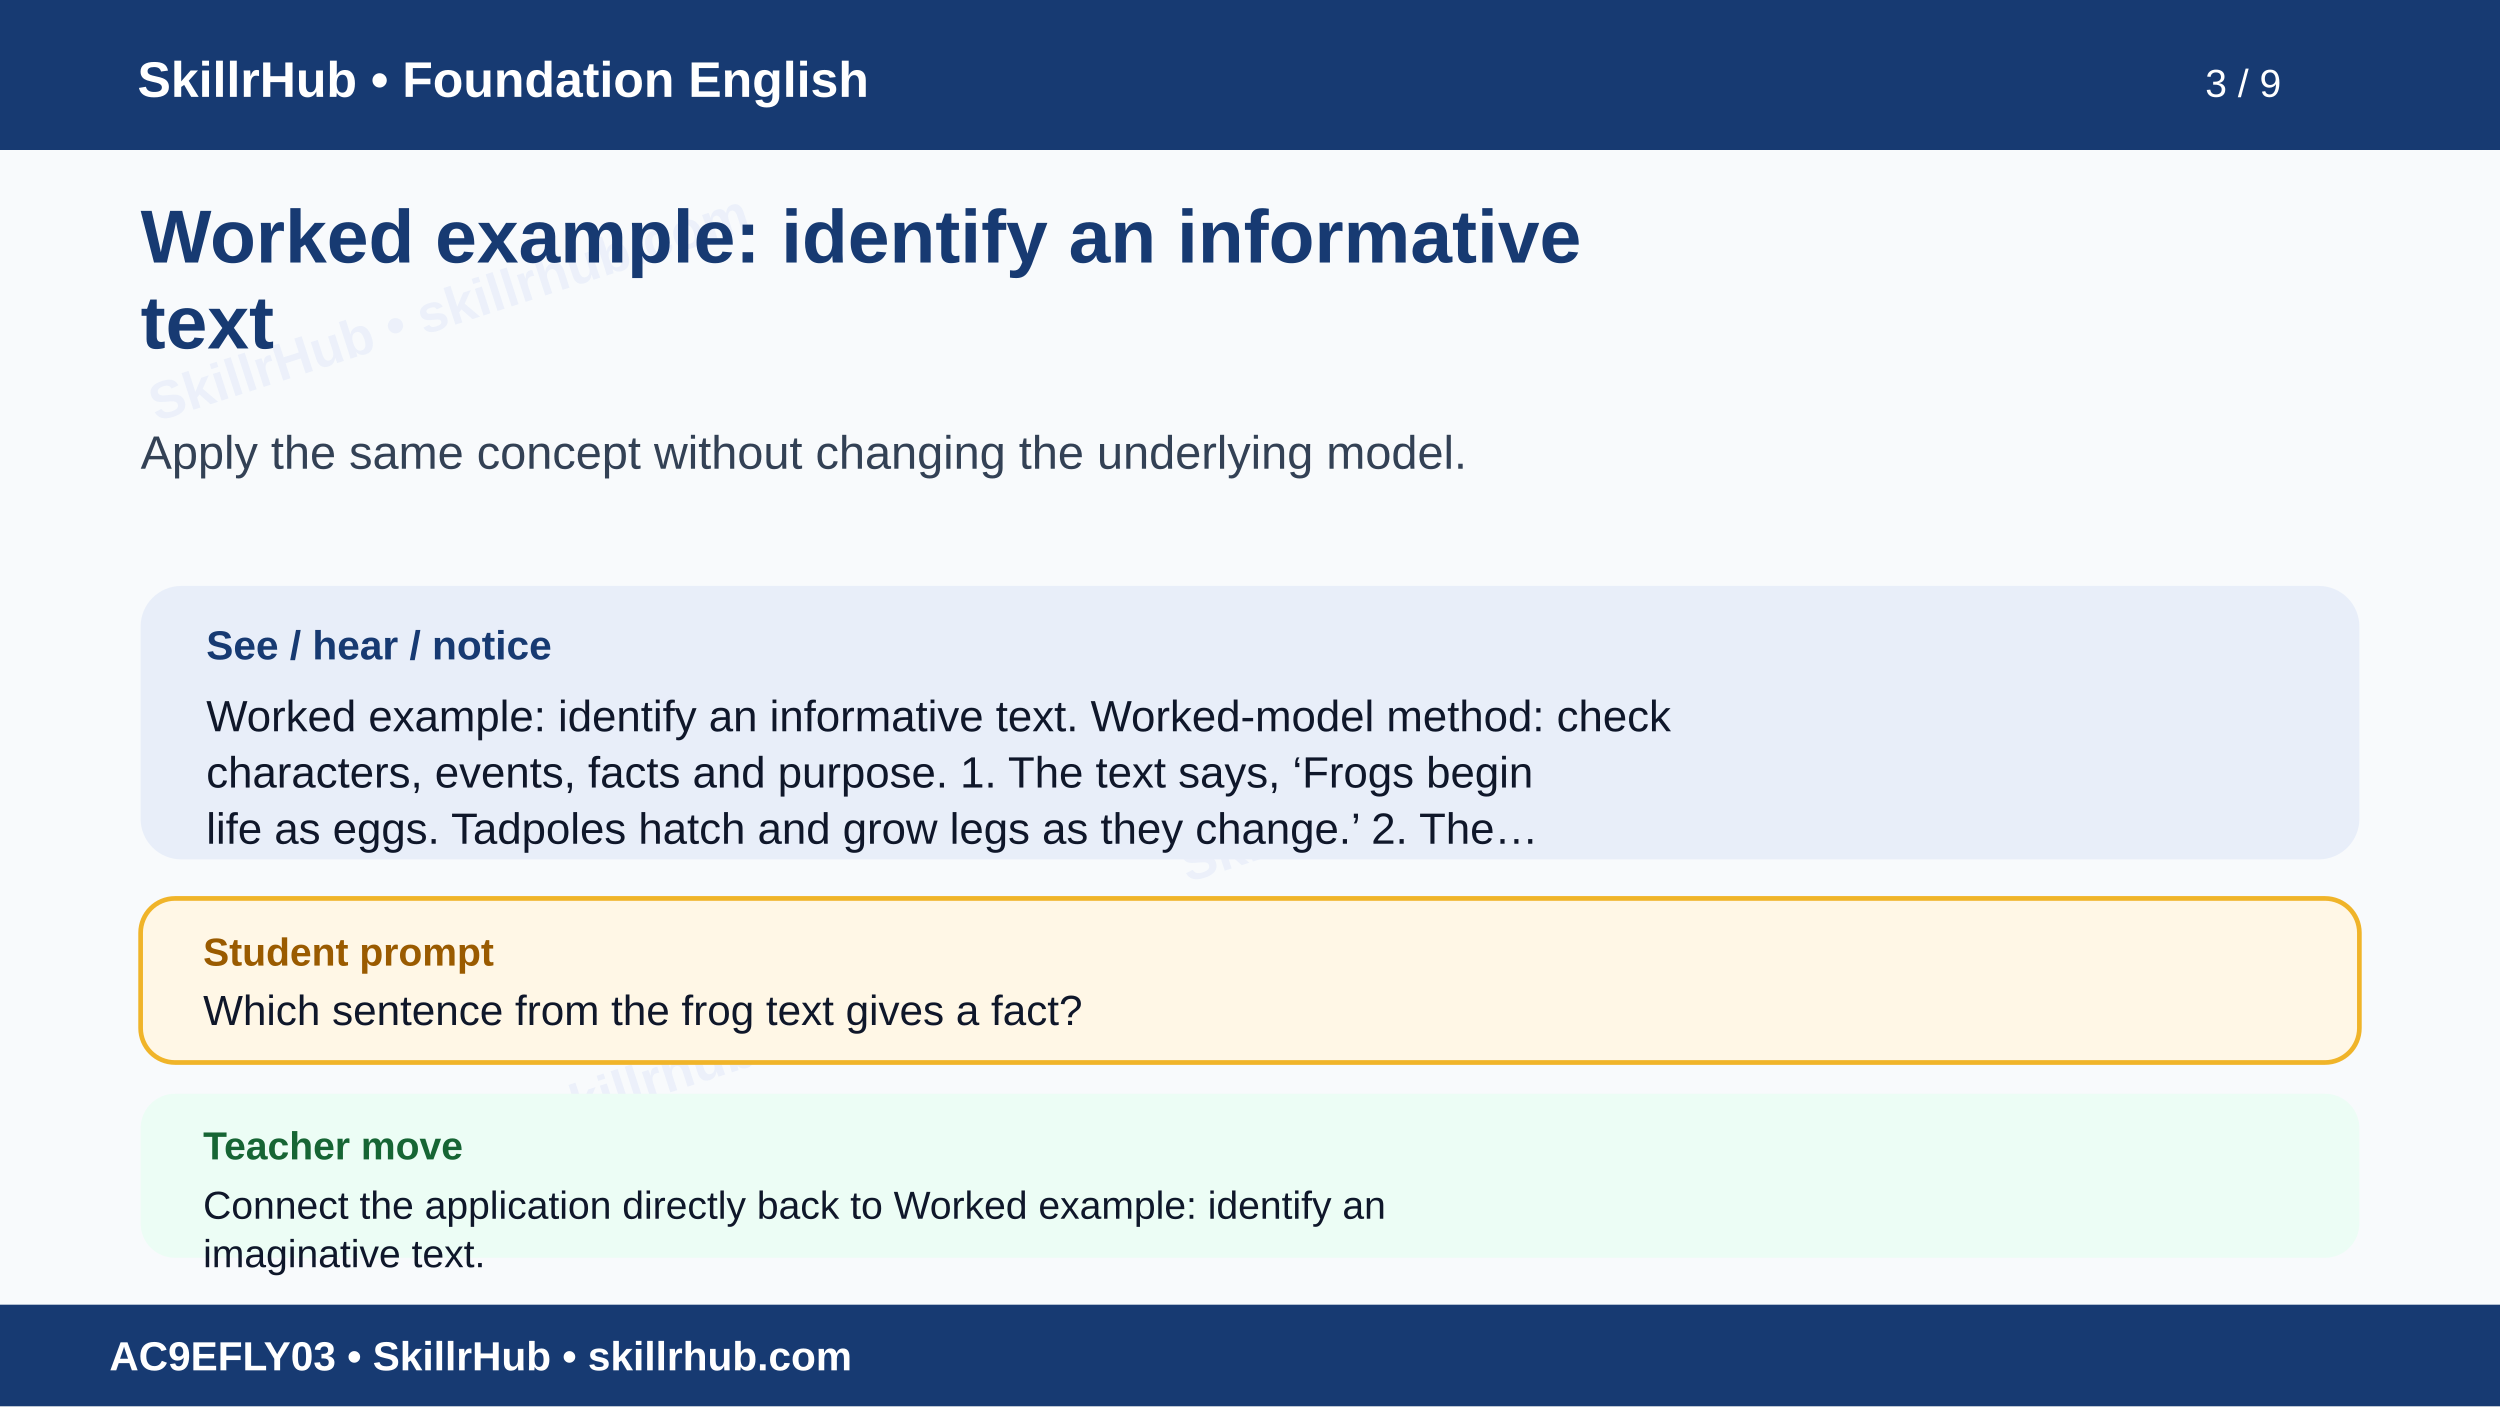
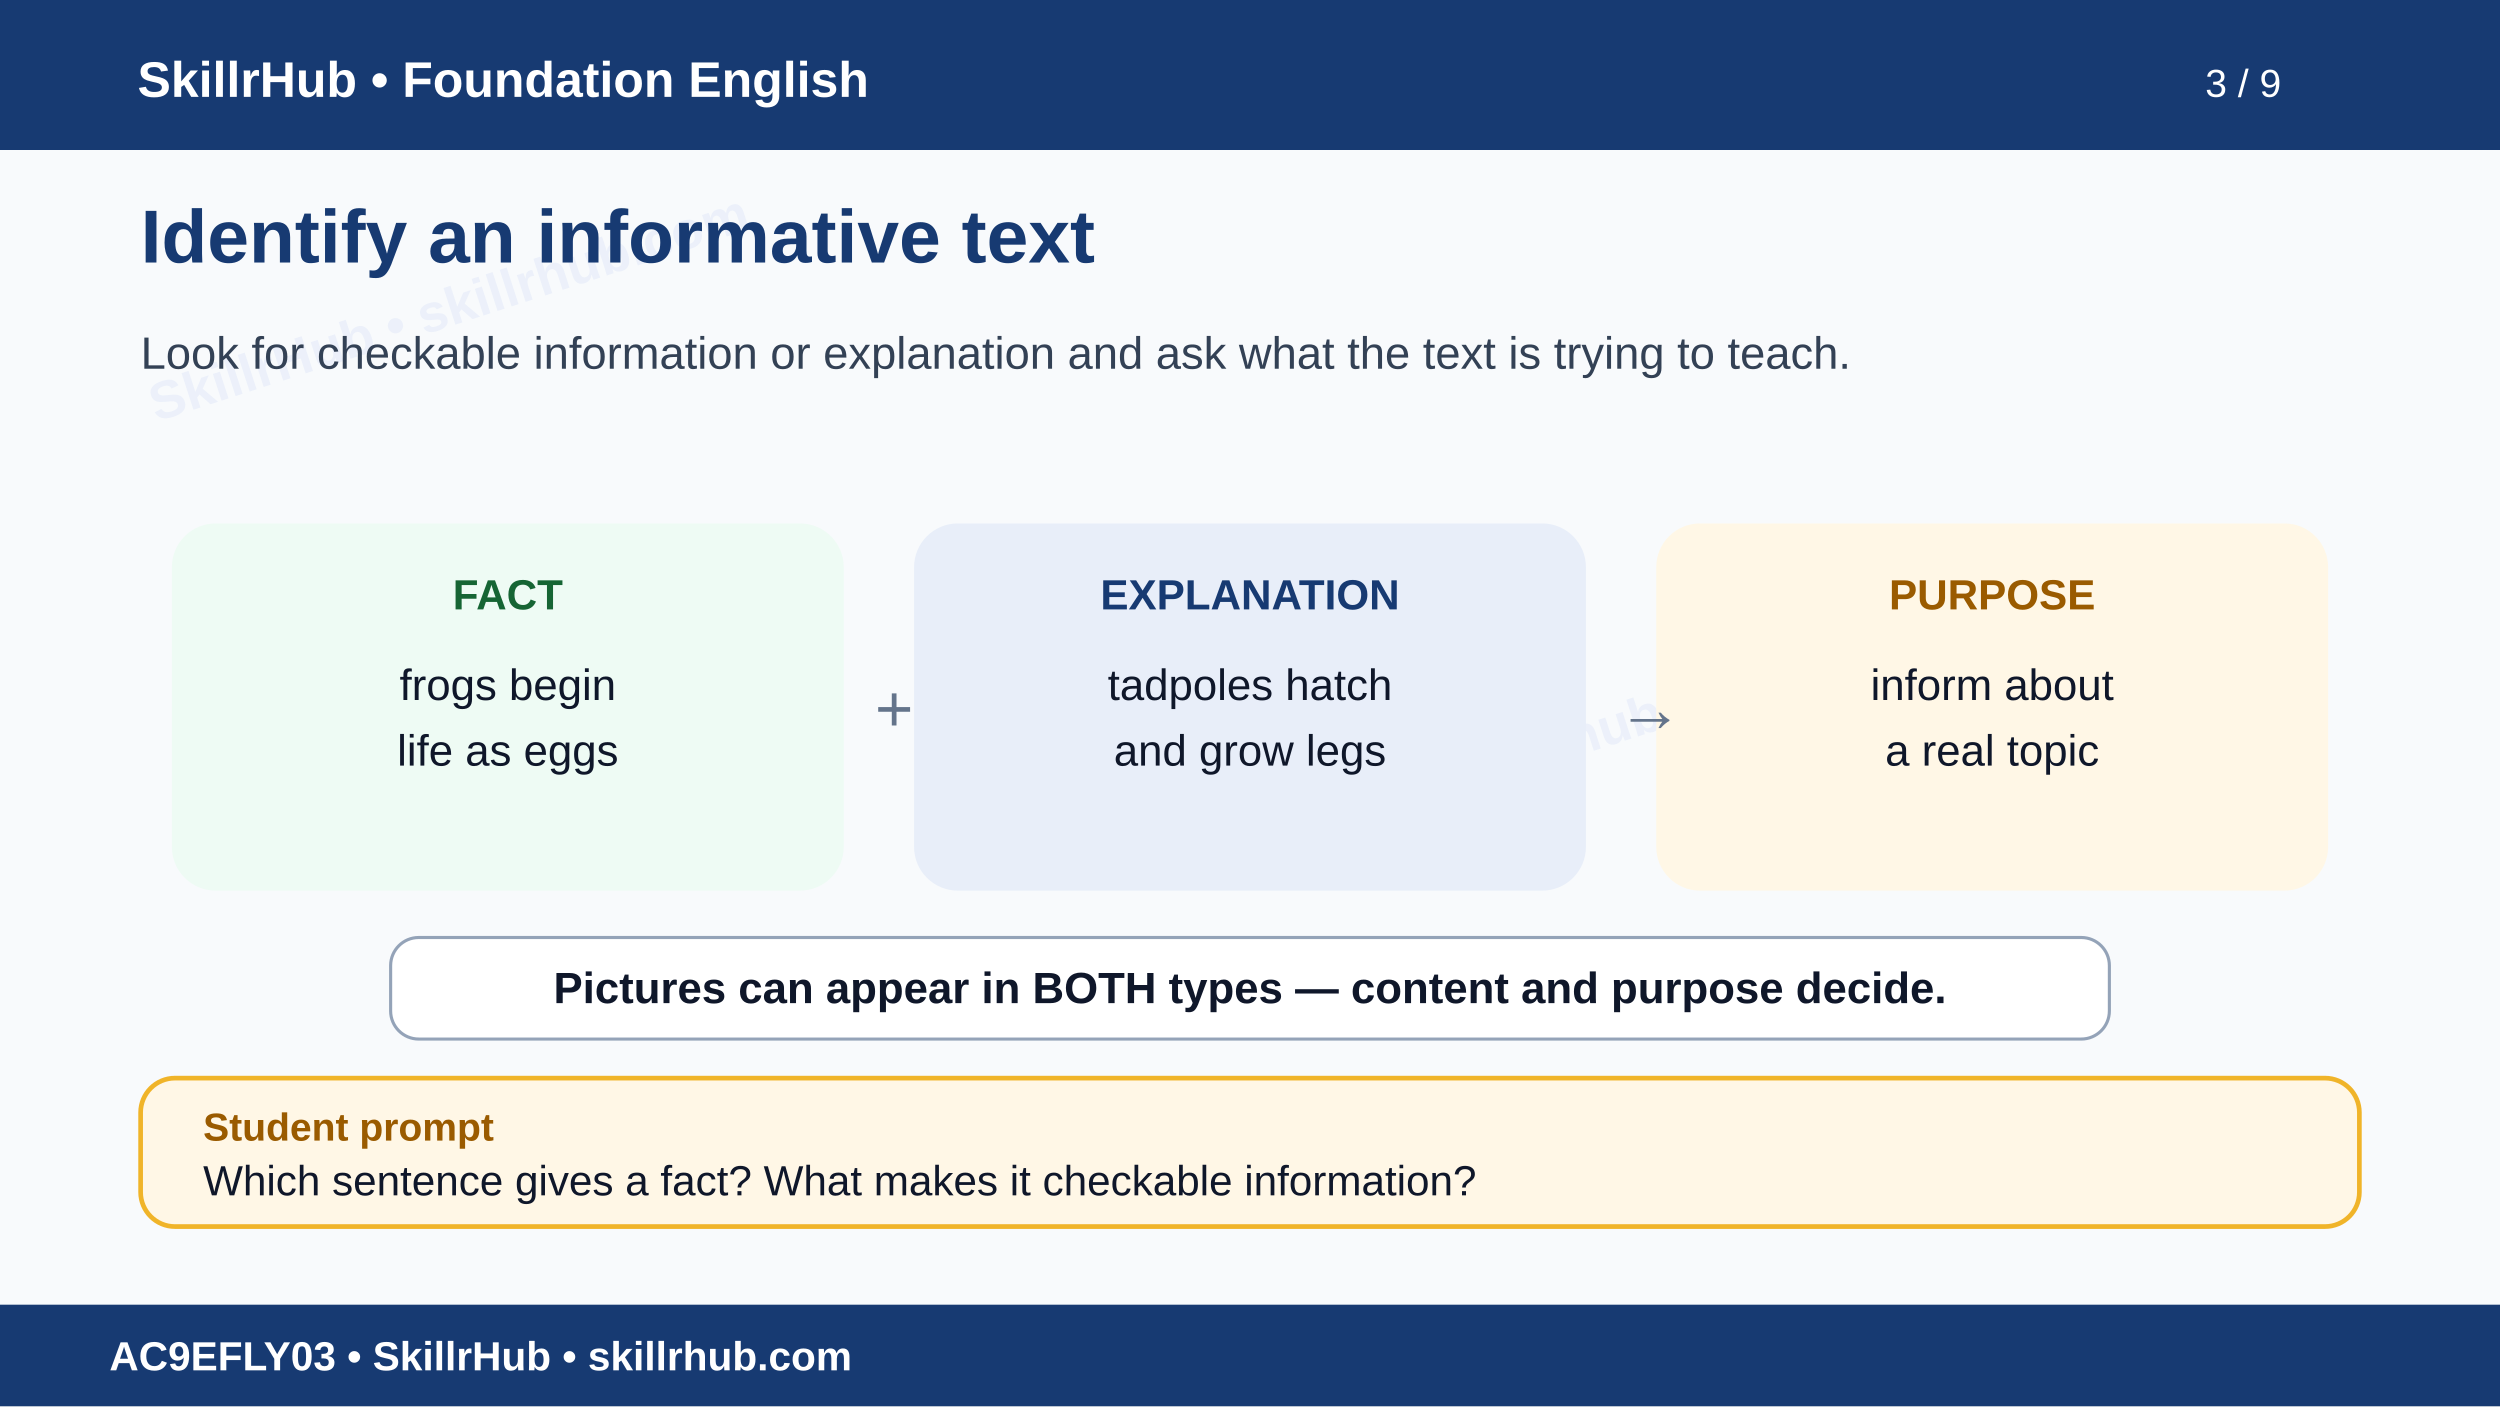
<svg xmlns="http://www.w3.org/2000/svg" width="1600" height="900" viewBox="0 0 1600 900" role="img" aria-labelledby="t d">
  <rect width="1600" height="900" fill="#f8fafc" />
  <g opacity=".055" fill="#1d4ed8" font-family="Arial" font-size="34" font-weight="700">
    <text x="100" y="270" transform="rotate(-18 100 270)">SkillrHub • skillrhub.com</text>
    <text x="760" y="565" transform="rotate(-18 760 565)">SkillrHub • skillrhub.com</text>
-     <text x="180" y="780" transform="rotate(-18 180 780)">SkillrHub • skillrhub.com</text>
  </g>
  <rect width="1600" height="96" fill="#173a72" />
  <text x="88" y="62" fill="#fff" font-family="Arial" font-size="32" font-weight="700">SkillrHub • Foundation English</text>
  <text x="1460" y="62" text-anchor="end" fill="#fff" font-family="Arial" font-size="25">3 / 9</text>
-   <text x="90" y="168" fill="#173a72" font-family="Arial,Helvetica,sans-serif" font-size="48" font-weight="700">Worked example: identify an informative</text>
-   <text x="90" y="223" fill="#173a72" font-family="Arial,Helvetica,sans-serif" font-size="48" font-weight="700">text</text>
-   <text x="90" y="300" fill="#334155" font-family="Arial,Helvetica,sans-serif" font-size="30" font-weight="400">Apply the same concept without changing the underlying model.</text>
-   <rect x="90" y="375" width="1420" height="175" rx="26" fill="#e8eef9" />
-   <text x="132" y="422" fill="#173a72" font-family="Arial" font-size="26" font-weight="700">See / hear / notice</text>
-   <text x="132" y="468" fill="#0f172a" font-family="Arial,Helvetica,sans-serif" font-size="28" font-weight="400">Worked example: identify an informative text. Worked-model method: check</text>
-   <text x="132" y="504" fill="#0f172a" font-family="Arial,Helvetica,sans-serif" font-size="28" font-weight="400">characters, events, facts and purpose. 1. The text says, ‘Frogs begin</text>
-   <text x="132" y="540" fill="#0f172a" font-family="Arial,Helvetica,sans-serif" font-size="28" font-weight="400">life as eggs. Tadpoles hatch and grow legs as they change.’ 2. The…</text>
-   <rect x="90" y="575" width="1420" height="105" rx="22" fill="#fff7e6" stroke="#f0b429" stroke-width="3" />
-   <text x="130" y="618" fill="#9a5b00" font-family="Arial" font-size="25" font-weight="700">Student prompt</text>
-   <text x="130" y="656" fill="#0f172a" font-family="Arial,Helvetica,sans-serif" font-size="27" font-weight="400">Which sentence from the frog text gives a fact?</text>
-   <rect x="90" y="700" width="1420" height="105" rx="22" fill="#ecfdf5" />
-   <text x="130" y="742" fill="#166534" font-family="Arial" font-size="25" font-weight="700">Teacher move</text>
-   <text x="130" y="780" fill="#0f172a" font-family="Arial,Helvetica,sans-serif" font-size="25" font-weight="400">Connect the application directly back to Worked example: identify an</text>
-   <text x="130" y="811" fill="#0f172a" font-family="Arial,Helvetica,sans-serif" font-size="25" font-weight="400">imaginative text.</text>
+   <text x="90" y="168" fill="#173a72" font-family="Arial" font-size="48" font-weight="700">Identify an informative text</text>
+   <text x="90" y="236" fill="#334155" font-family="Arial" font-size="29">Look for checkable information or explanation and ask what the text is trying to teach.</text>
+   <g font-family="Arial">
+     <rect x="110" y="335" width="430" height="235" rx="28" fill="#eefbf4" />
+     <text x="325" y="390" text-anchor="middle" fill="#166534" font-size="27" font-weight="700">FACT</text>
+     <text x="325" y="448" text-anchor="middle" fill="#0f172a" font-size="28">frogs begin</text>
+     <text x="325" y="490" text-anchor="middle" fill="#0f172a" font-size="28">life as eggs</text>
+     <rect x="585" y="335" width="430" height="235" rx="28" fill="#e8eef9" />
+     <text x="800" y="390" text-anchor="middle" fill="#173a72" font-size="27" font-weight="700">EXPLANATION</text>
+     <text x="800" y="448" text-anchor="middle" fill="#0f172a" font-size="28">tadpoles hatch</text>
+     <text x="800" y="490" text-anchor="middle" fill="#0f172a" font-size="28">and grow legs</text>
+     <rect x="1060" y="335" width="430" height="235" rx="28" fill="#fff7e6" />
+     <text x="1275" y="390" text-anchor="middle" fill="#9a5b00" font-size="27" font-weight="700">PURPOSE</text>
+     <text x="1275" y="448" text-anchor="middle" fill="#0f172a" font-size="28">inform about</text>
+     <text x="1275" y="490" text-anchor="middle" fill="#0f172a" font-size="28">a real topic</text>
+     <text x="560" y="468" fill="#64748b" font-size="42">+</text>
+     <text x="1035" y="468" fill="#64748b" font-size="42">→</text>
+   </g>
+   <rect x="250" y="600" width="1100" height="65" rx="18" fill="#fff" stroke="#94a3b8" stroke-width="2" />
+   <text x="800" y="642" text-anchor="middle" fill="#0f172a" font-family="Arial" font-size="28" font-weight="700">Pictures can appear in BOTH types — content and purpose decide.</text>
+   <rect x="90" y="690" width="1420" height="95" rx="22" fill="#fff7e6" stroke="#f0b429" stroke-width="3" />
+   <text x="130" y="730" fill="#9a5b00" font-family="Arial" font-size="25" font-weight="700">Student prompt</text>
+   <text x="130" y="765" fill="#0f172a" font-family="Arial" font-size="27">Which sentence gives a fact? What makes it checkable information?</text>
  <rect y="835" width="1600" height="65" fill="#173a72" />
  <text x="70" y="877" fill="#fff" font-family="Arial" font-size="26" font-weight="700">AC9EFLY03 • SkillrHub • skillrhub.com</text>
</svg>
